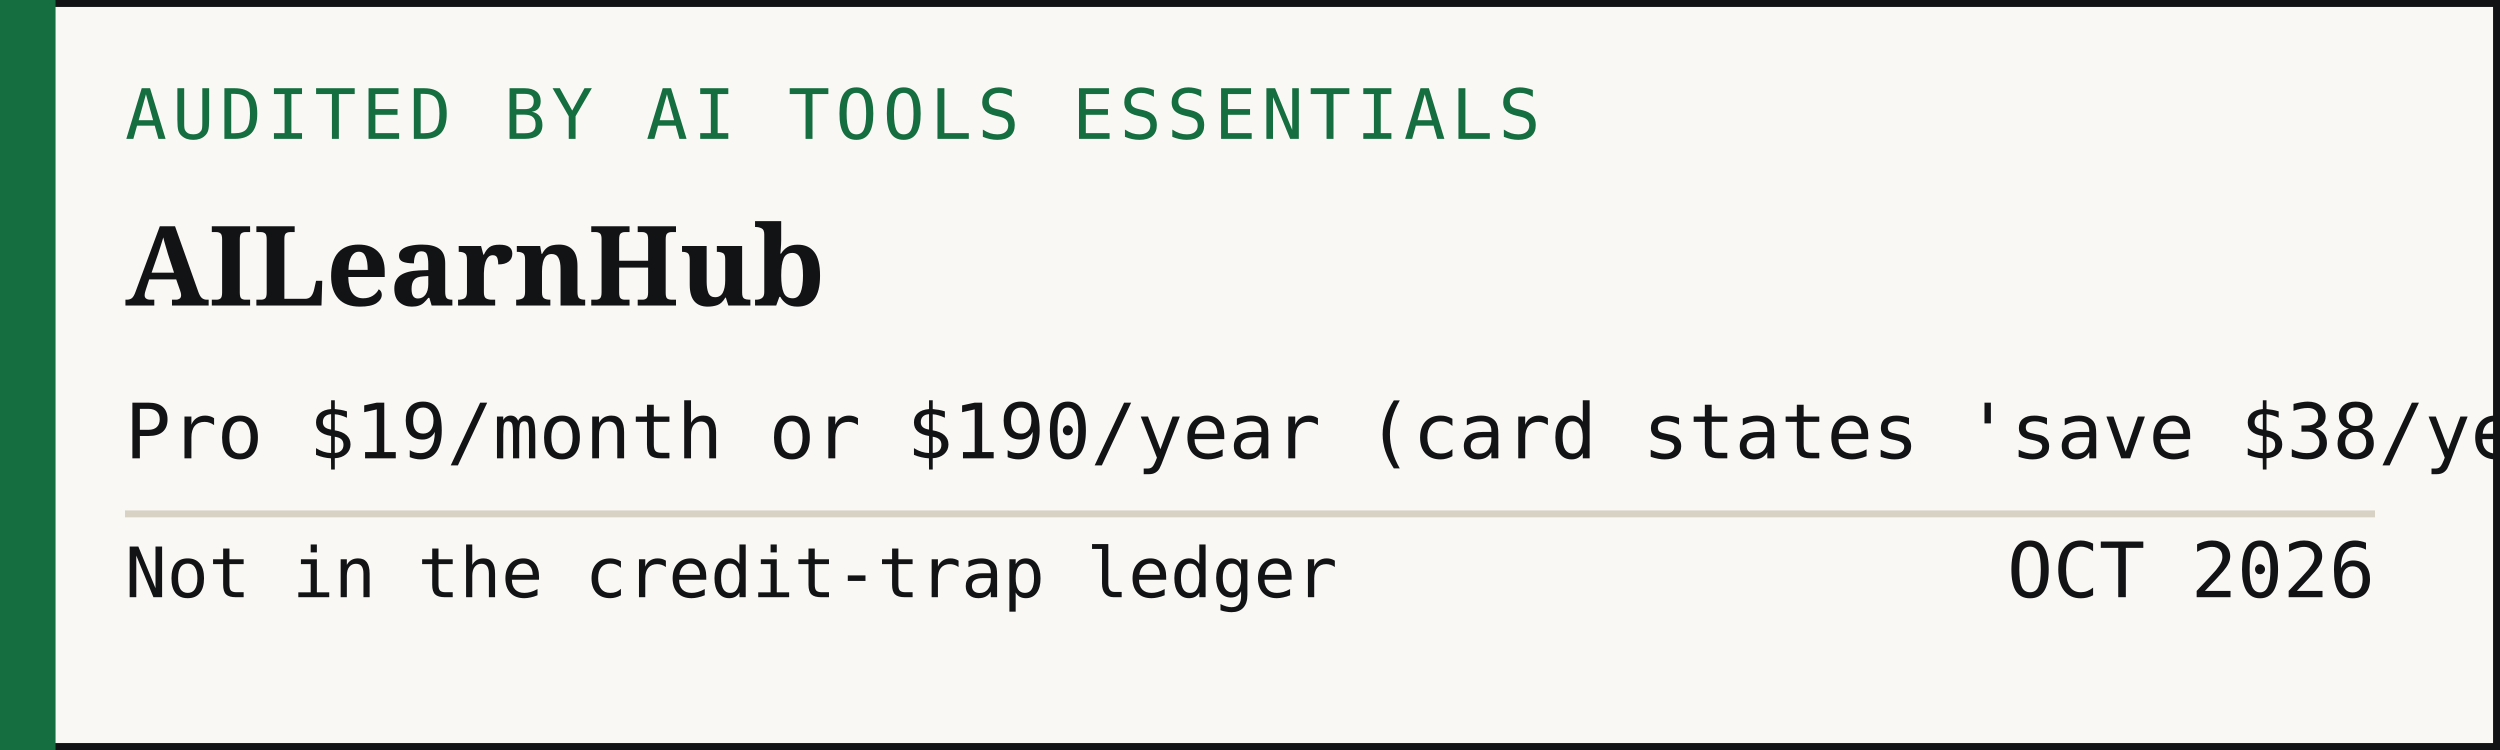
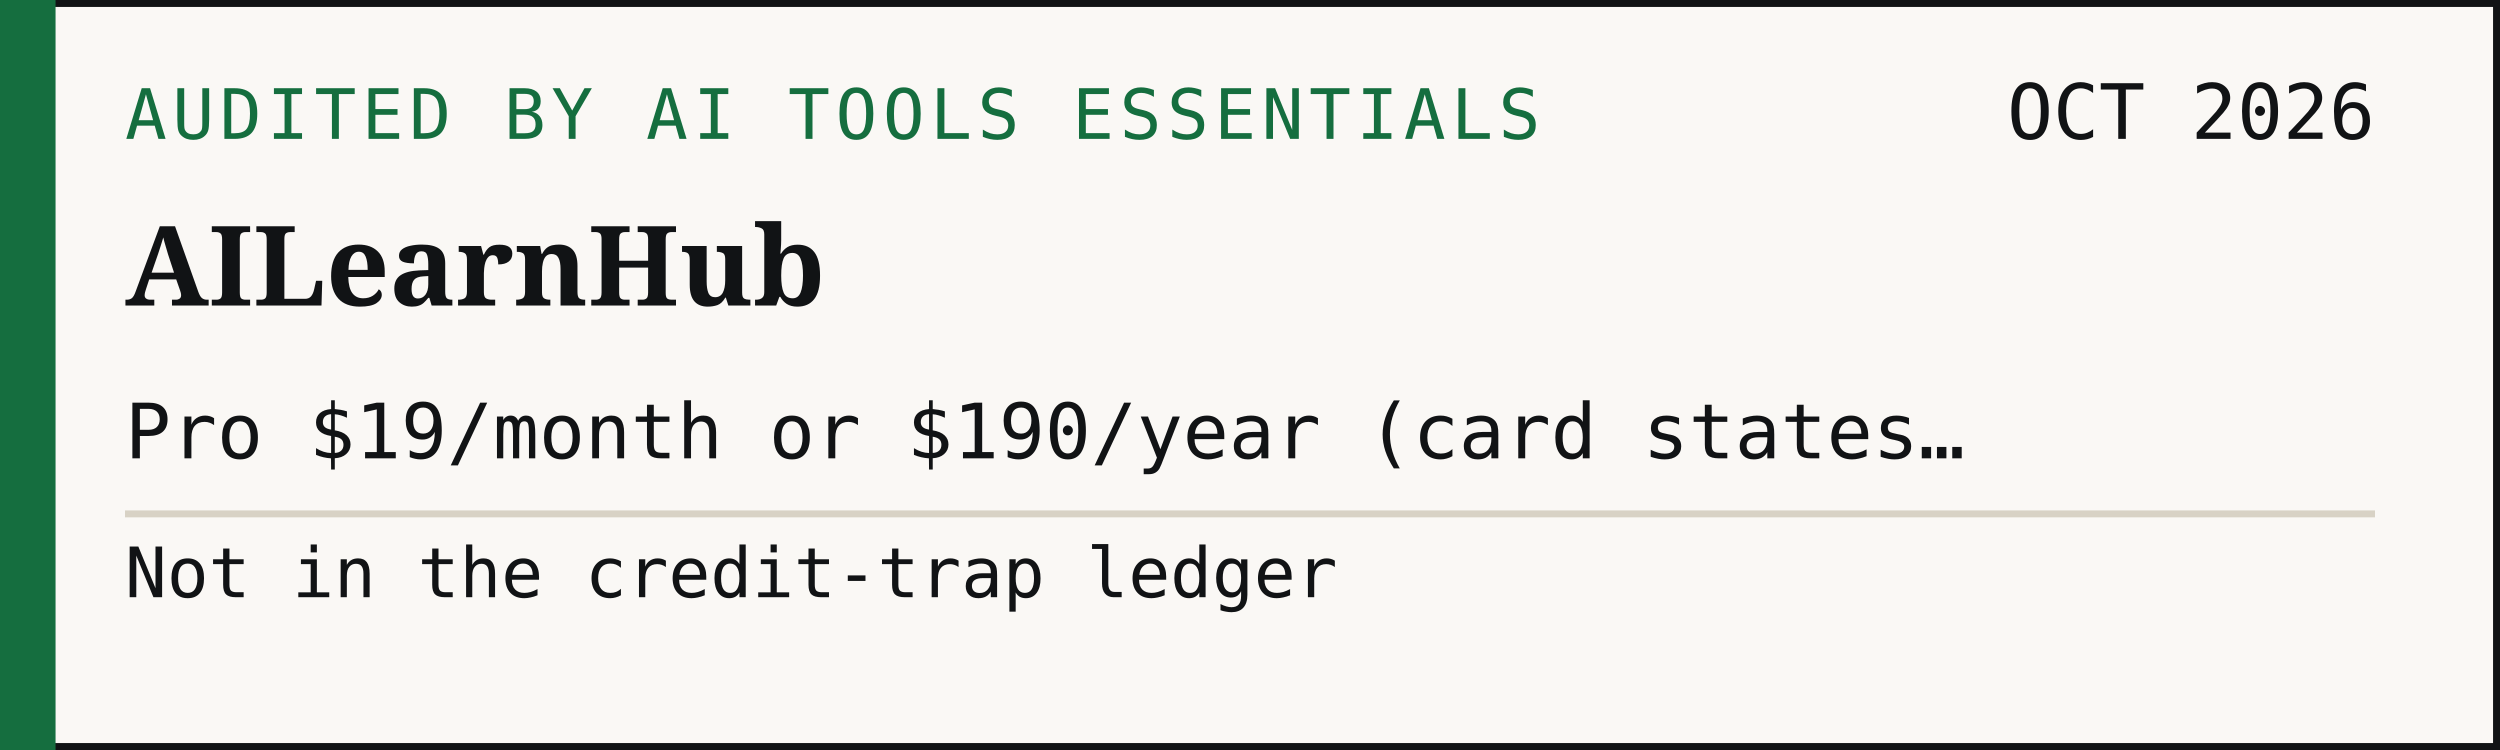
<svg xmlns="http://www.w3.org/2000/svg" width="360" height="108" viewBox="0 0 360 108" role="img" aria-label="AUDITED BY AI TOOLS ESSENTIALS — AILearnHub">
  <rect width="360" height="108" fill="#FAF8F5" />
  <rect x="0.5" y="0.5" width="359" height="107" fill="none" stroke="#111315" />
  <rect width="8" height="108" fill="#156E3F" />
  <text x="18" y="20" font-family="IBM Plex Mono, ui-monospace, monospace" font-size="10" letter-spacing="0.08em" fill="#156E3F">AUDITED BY AI TOOLS ESSENTIALS</text>
+   <text x="342" y="20" text-anchor="end" font-family="IBM Plex Mono, ui-monospace, monospace" font-size="11" fill="#111315">OCT 2026</text>
  <text x="18" y="44" font-family="Newsreader, Georgia, serif" font-size="16" font-weight="700" fill="#111315">AILearnHub</text>
-   <text x="18" y="66" font-family="IBM Plex Mono, ui-monospace, monospace" font-size="11" fill="#111315">Pro $19/month or $190/year (card states 'save $38/year'); Max $49/month or…</text>
+   <text x="18" y="66" font-family="IBM Plex Mono, ui-monospace, monospace" font-size="11" fill="#111315">Pro $19/month or $190/year (card states…</text>
  <text x="18" y="86" font-family="IBM Plex Mono, ui-monospace, monospace" font-size="10" fill="#111315">Not in the credit-trap ledger</text>
-   <text x="342" y="86" text-anchor="end" font-family="IBM Plex Mono, ui-monospace, monospace" font-size="11" fill="#111315">OCT 2026</text>
  <line x1="18" y1="74" x2="342" y2="74" stroke="#D8D2C5" />
</svg>
